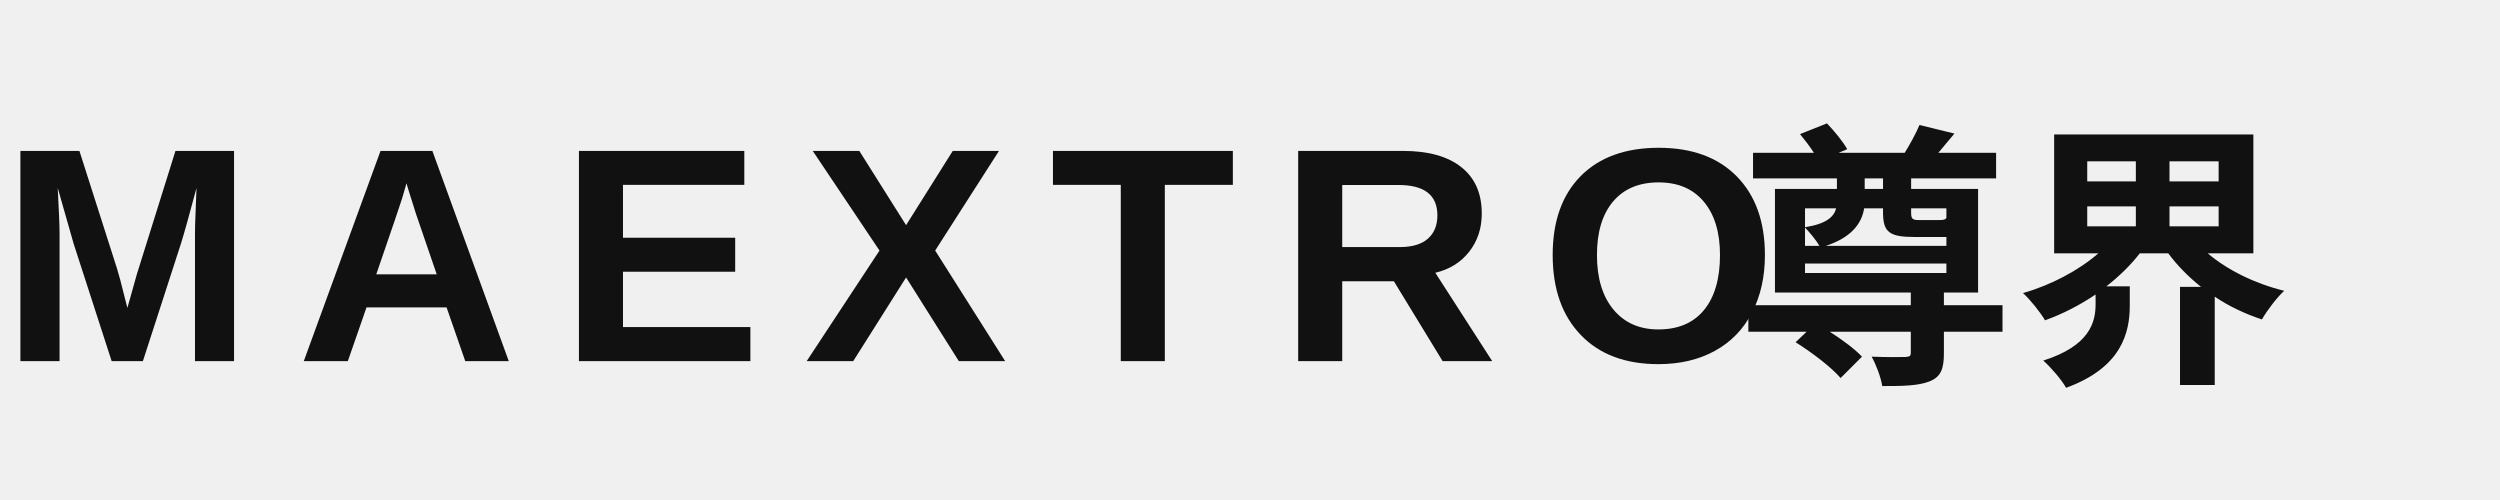
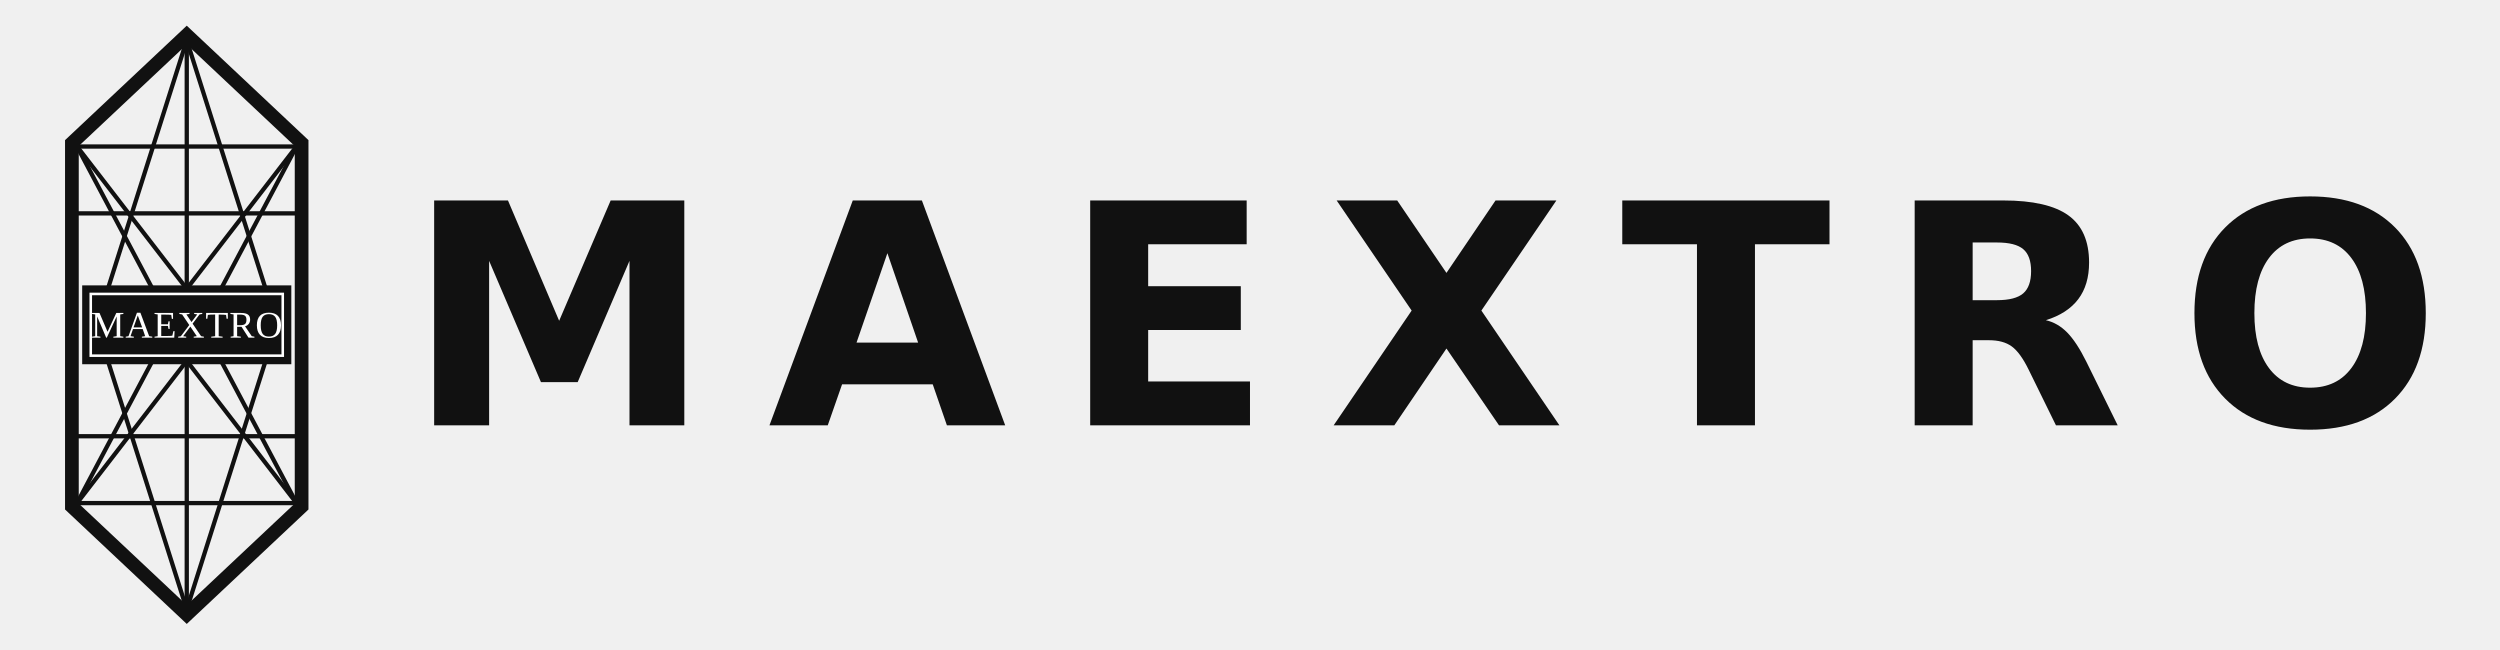
- <svg xmlns="http://www.w3.org/2000/svg" viewBox="0 0 360 72">
-   <text x="0" y="52" font-family="Arial, Helvetica, sans-serif" font-weight="700" font-size="44" letter-spacing="6" fill="#111">MAEXTRO</text>
-   <text x="250" y="52" font-family="WenQuanYi Zen Hei, sans-serif" font-weight="700" font-size="40" fill="#111">尊界</text>
+ <svg xmlns="http://www.w3.org/2000/svg" viewBox="0 0 1540 400">
+   <g transform="translate(20,10) scale(0.528)">
+     <g fill="none" stroke="#111" stroke-width="5" stroke-linejoin="miter">
+       <line x1="180" y1="28" x2="180" y2="318" />
+       <line x1="52" y1="152" x2="308" y2="152" />
+       <line x1="180" y1="28" x2="88" y2="318" />
+       <line x1="180" y1="28" x2="272" y2="318" />
+       <line x1="52" y1="152" x2="180" y2="318" />
+       <line x1="308" y1="152" x2="180" y2="318" />
+       <line x1="52" y1="152" x2="140" y2="318" />
+       <line x1="308" y1="152" x2="220" y2="318" />
+       <line x1="52" y1="230" x2="308" y2="230" />
+       <line x1="180" y1="402" x2="180" y2="692" />
+       <line x1="52" y1="568" x2="308" y2="568" />
+       <line x1="180" y1="692" x2="88" y2="402" />
+       <line x1="180" y1="692" x2="272" y2="402" />
+       <line x1="52" y1="568" x2="180" y2="402" />
+       <line x1="308" y1="568" x2="180" y2="402" />
+       <line x1="52" y1="568" x2="140" y2="402" />
+       <line x1="308" y1="568" x2="220" y2="402" />
+       <line x1="52" y1="490" x2="308" y2="490" />
+     </g>
+     <polygon points="180,22 314,148 314,572 180,698 46,572 46,148" fill="none" stroke="#111" stroke-width="16" stroke-linejoin="miter" />
+     <rect x="58" y="314" width="244" height="92" fill="#111" />
+     <rect x="68" y="324" width="224" height="72" fill="none" stroke="#fff" stroke-width="3" />
+     <text x="180" y="375" text-anchor="middle" font-family="Times New Roman, Liberation Serif, DejaVu Serif, serif" font-size="44" letter-spacing="1" fill="#fff">MAEXTRO</text>
+   </g>
+   <text x="250" y="262" font-family="DejaVu Sans, Arial, Helvetica, sans-serif" font-weight="700" font-size="190" letter-spacing="34" fill="#111">MAEXTRO</text>
</svg>
